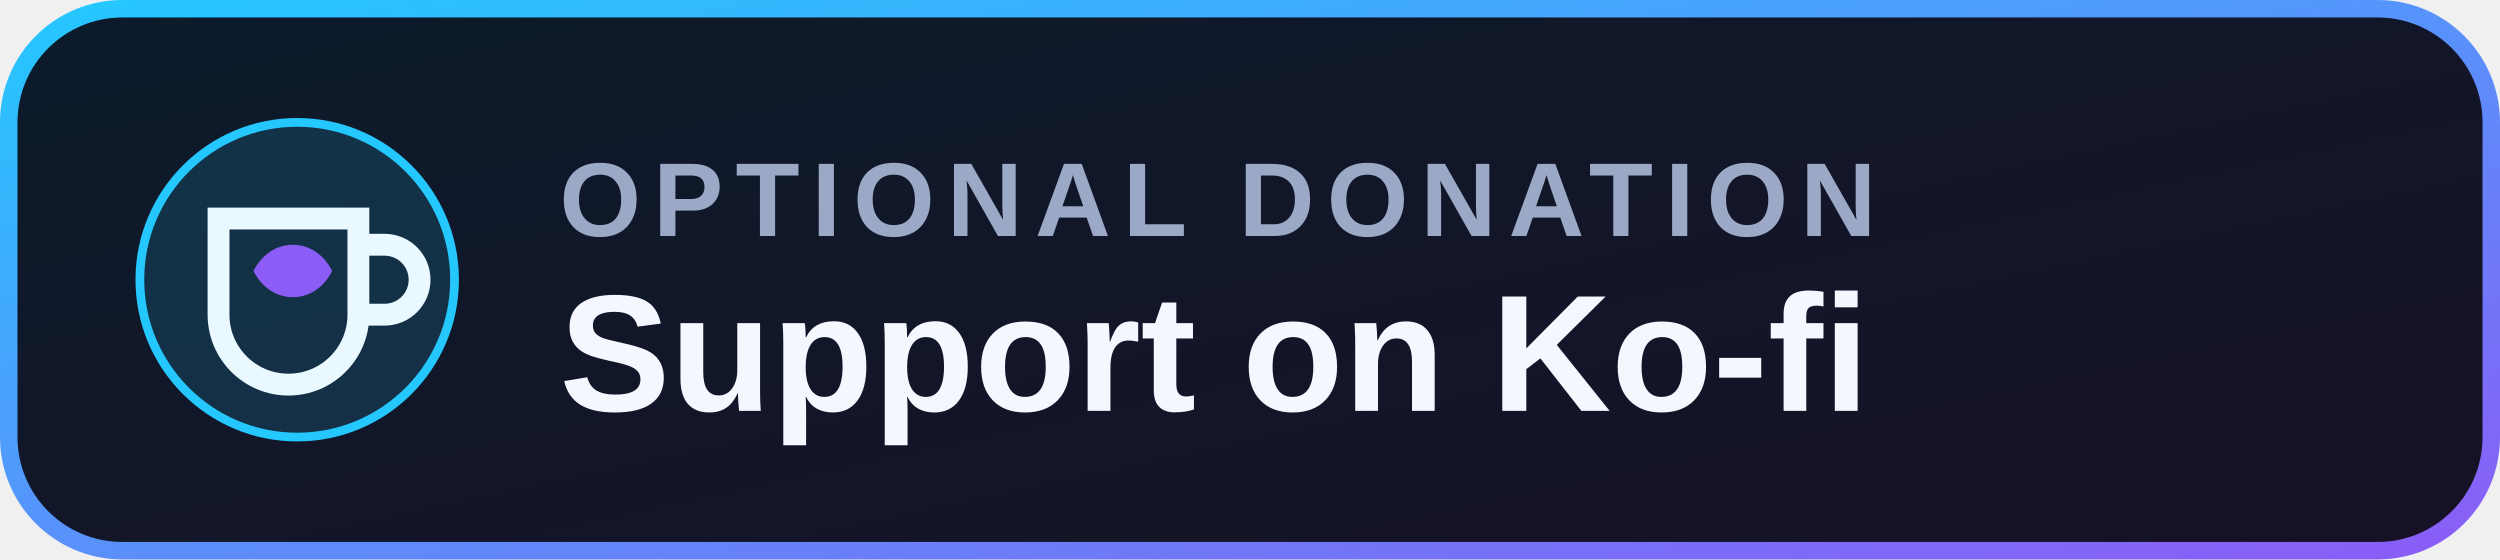
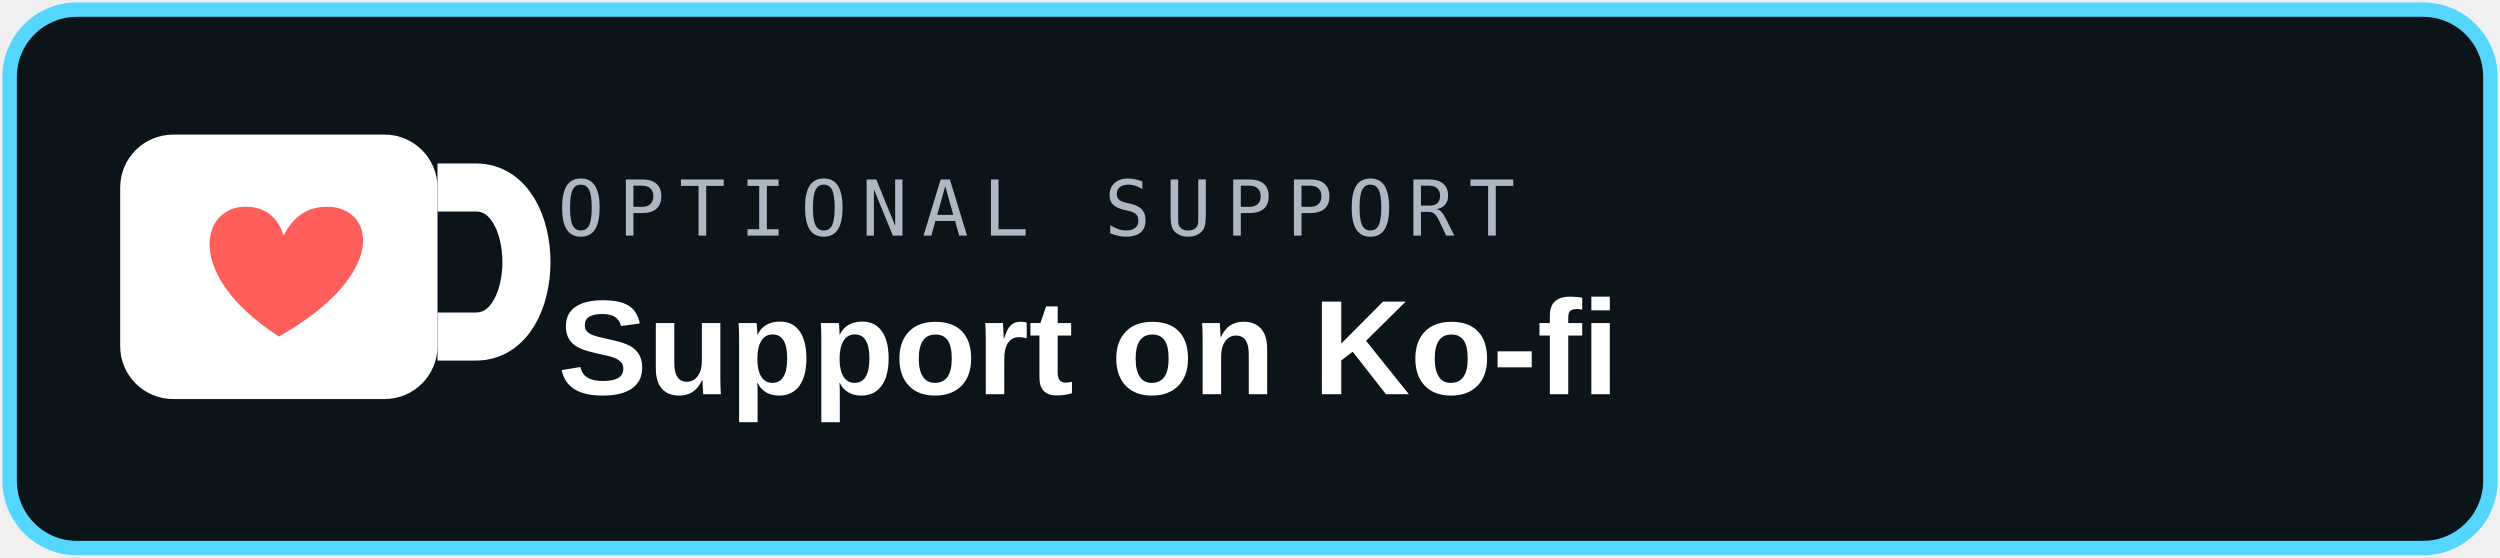
- <svg xmlns="http://www.w3.org/2000/svg" width="286" height="64" viewBox="0 0 286 64" role="img" aria-labelledby="title desc">
-   <defs>
-     <linearGradient id="border" x1="0" y1="0" x2="1" y2="1">
-       <stop stop-color="#24c8ff" />
-       <stop offset="1" stop-color="#8b5cf6" />
-     </linearGradient>
-     <linearGradient id="glow" x1="0" y1="0" x2="1" y2="1">
-       <stop stop-color="#0c1b2b" />
-       <stop offset="1" stop-color="#171126" />
-     </linearGradient>
-   </defs>
-   <rect x="1" y="1" width="284" height="62" rx="13" fill="url(#glow)" stroke="url(#border)" stroke-width="2" />
-   <circle cx="34" cy="32" r="18" fill="#24c8ff" fill-opacity=".14" stroke="#24c8ff" />
-   <path d="M25 25h16v11a8 8 0 0 1-16 0V25Zm16 3h3a4 4 0 0 1 0 8h-3" fill="none" stroke="#eaf8ff" stroke-width="2.5" stroke-linecap="round" />
-   <path d="M29 31c2-4 7-4 9 0-2 4-7 4-9 0Z" fill="#8b5cf6" />
-   <text x="64" y="27" fill="#9ba9c6" font-family="Segoe UI,Arial,sans-serif" font-size="12" font-weight="600" letter-spacing="1.4">OPTIONAL DONATION</text>
-   <text x="64" y="47" fill="#f5f7ff" font-family="Segoe UI,Arial,sans-serif" font-size="19" font-weight="700">Support on Ko-fi</text>
+ <svg xmlns="http://www.w3.org/2000/svg" width="520" height="116" viewBox="0 0 520 116" role="img" aria-labelledby="title">
+   <rect x="2" y="2" width="516" height="112" rx="14" fill="#0b1419" stroke="#54d6ff" stroke-width="3" />
+   <rect x="25" y="28" width="66" height="55" rx="11" fill="#ffffff" />
+   <path d="M91 39h8c14 0 14 31 0 31h-8" fill="none" stroke="#ffffff" stroke-width="10" />
+   <path d="M58 70C38 57 42 43 51 43c5 0 7 3 8 6 2-4 5-6 9-6 10 0 13 14-10 27Z" fill="#ff5e5b" />
+   <text x="116" y="49" fill="#aeb7c4" font-family="Consolas, monospace" font-size="16" letter-spacing="3">OPTIONAL SUPPORT</text>
+   <text x="116" y="82" fill="#ffffff" font-family="Segoe UI, Arial, sans-serif" font-size="28" font-weight="700">Support on Ko-fi</text>
</svg>
